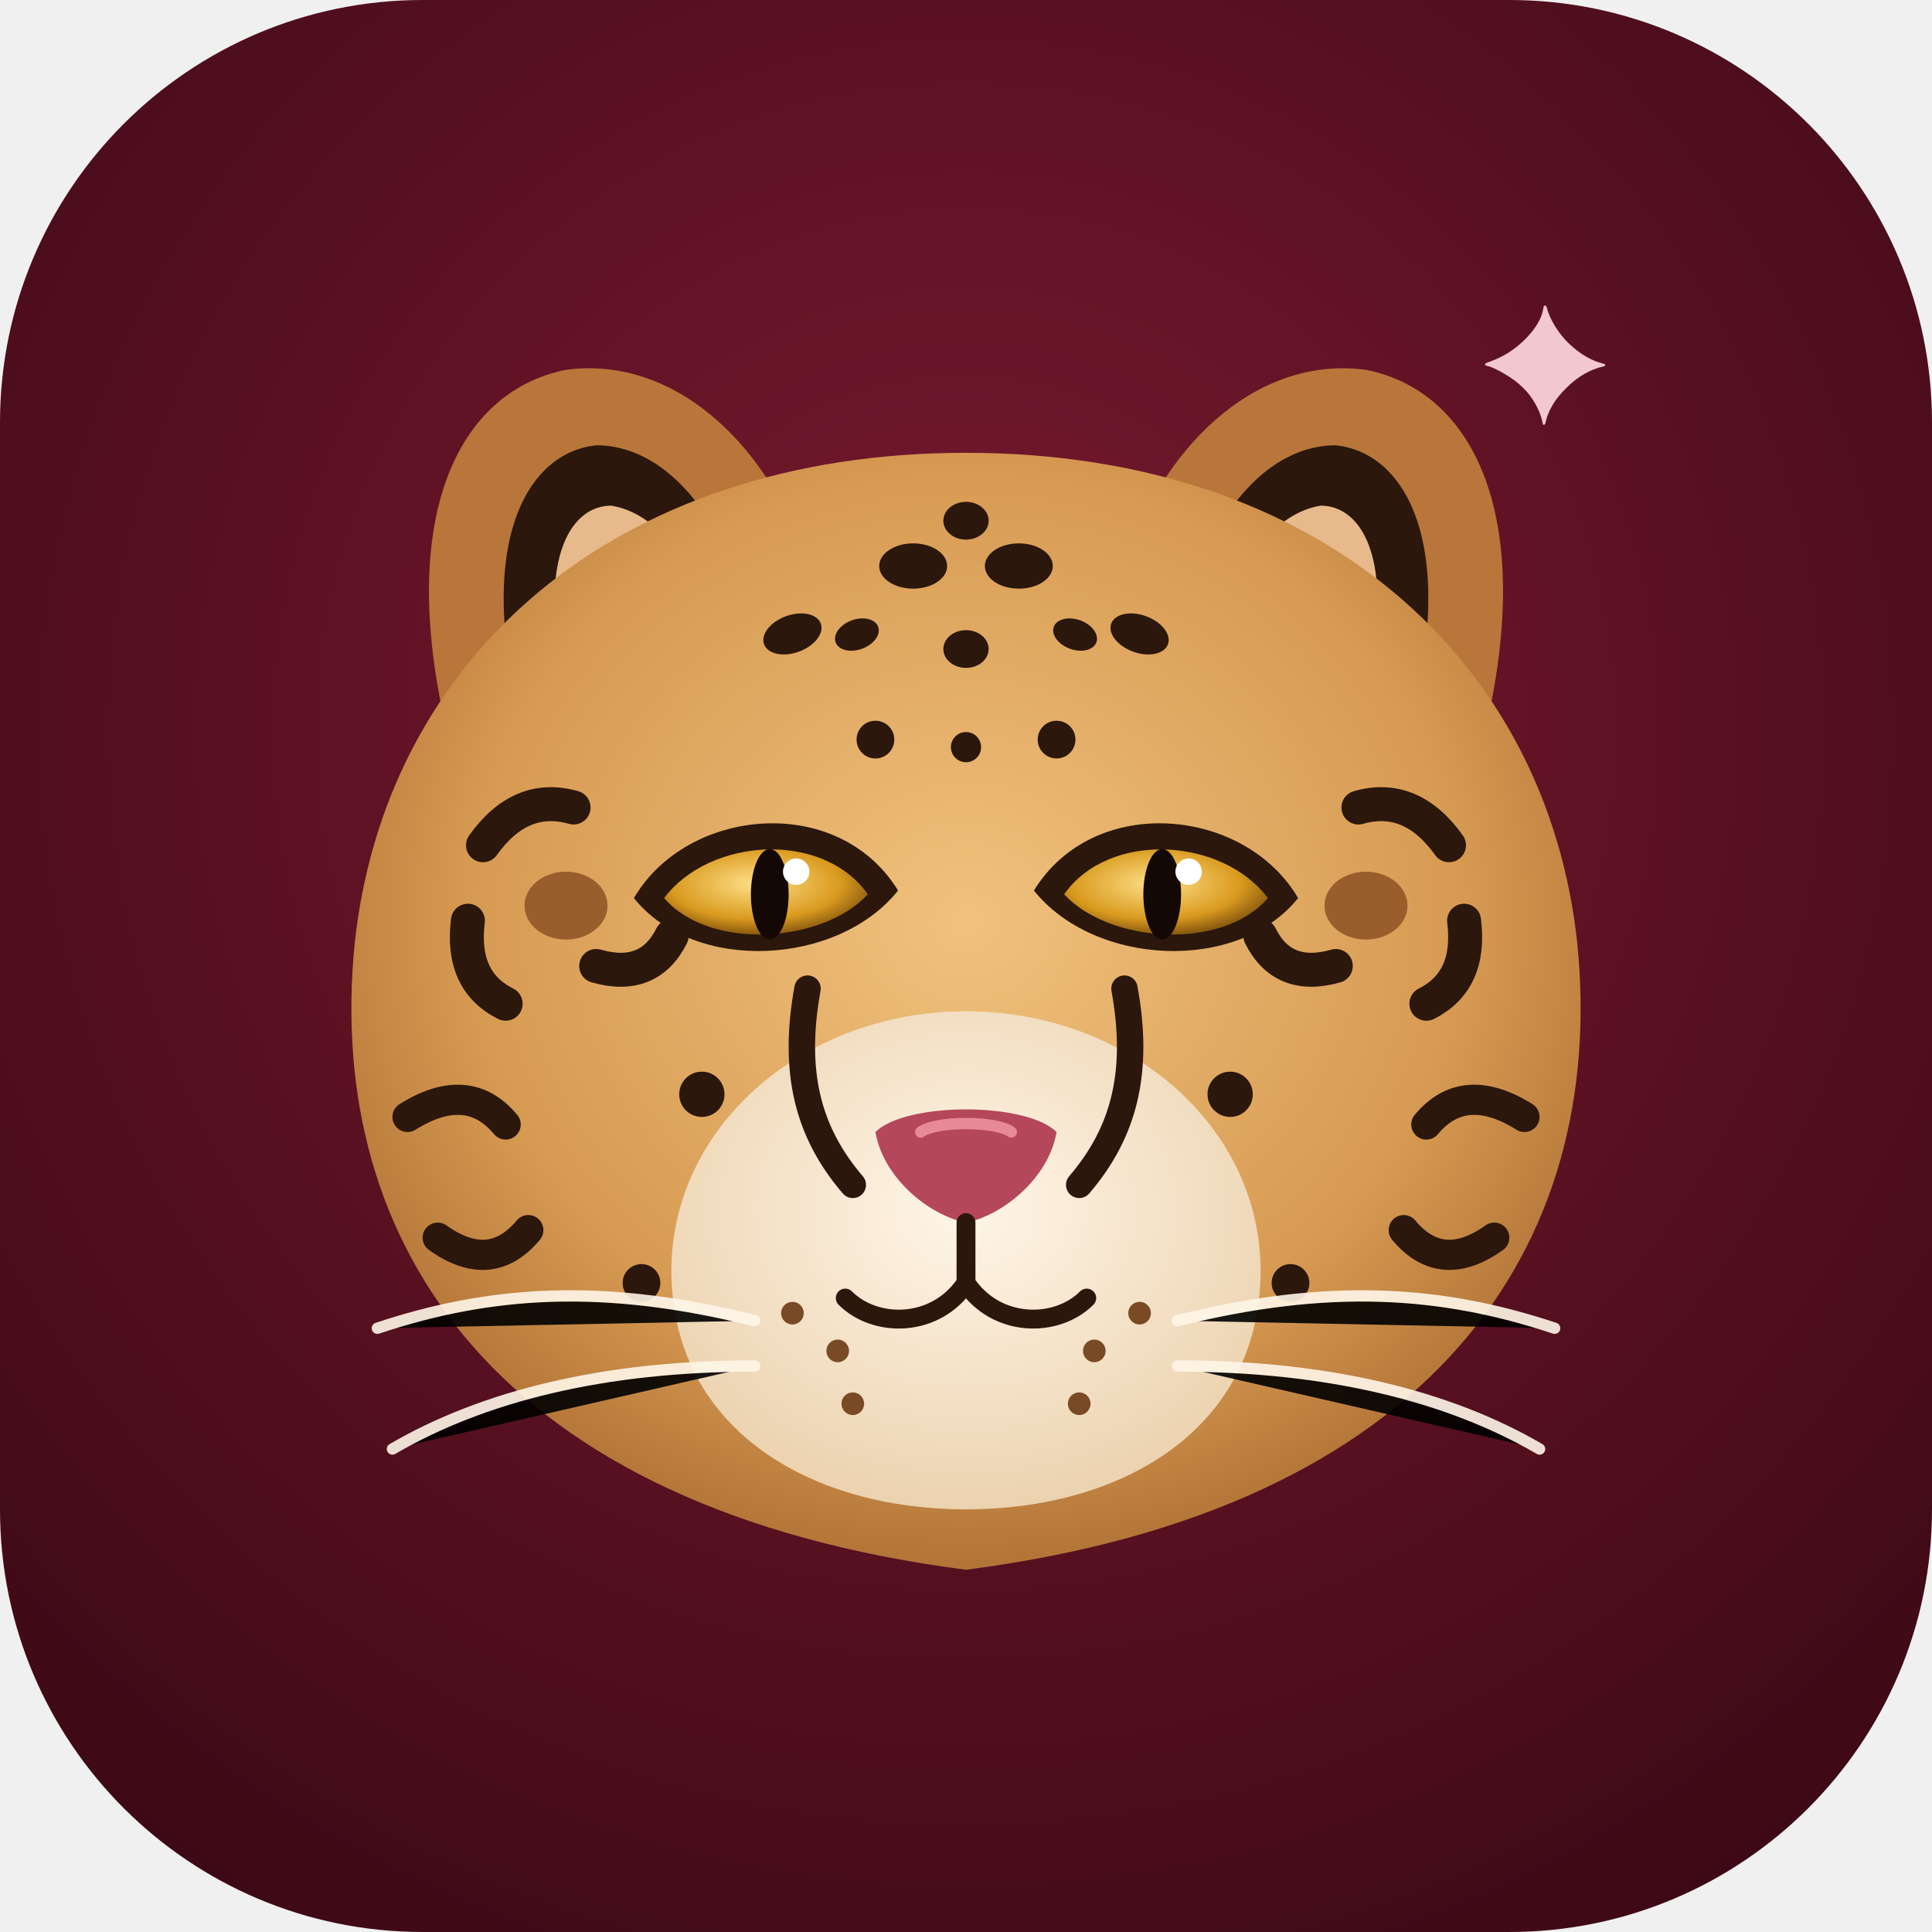
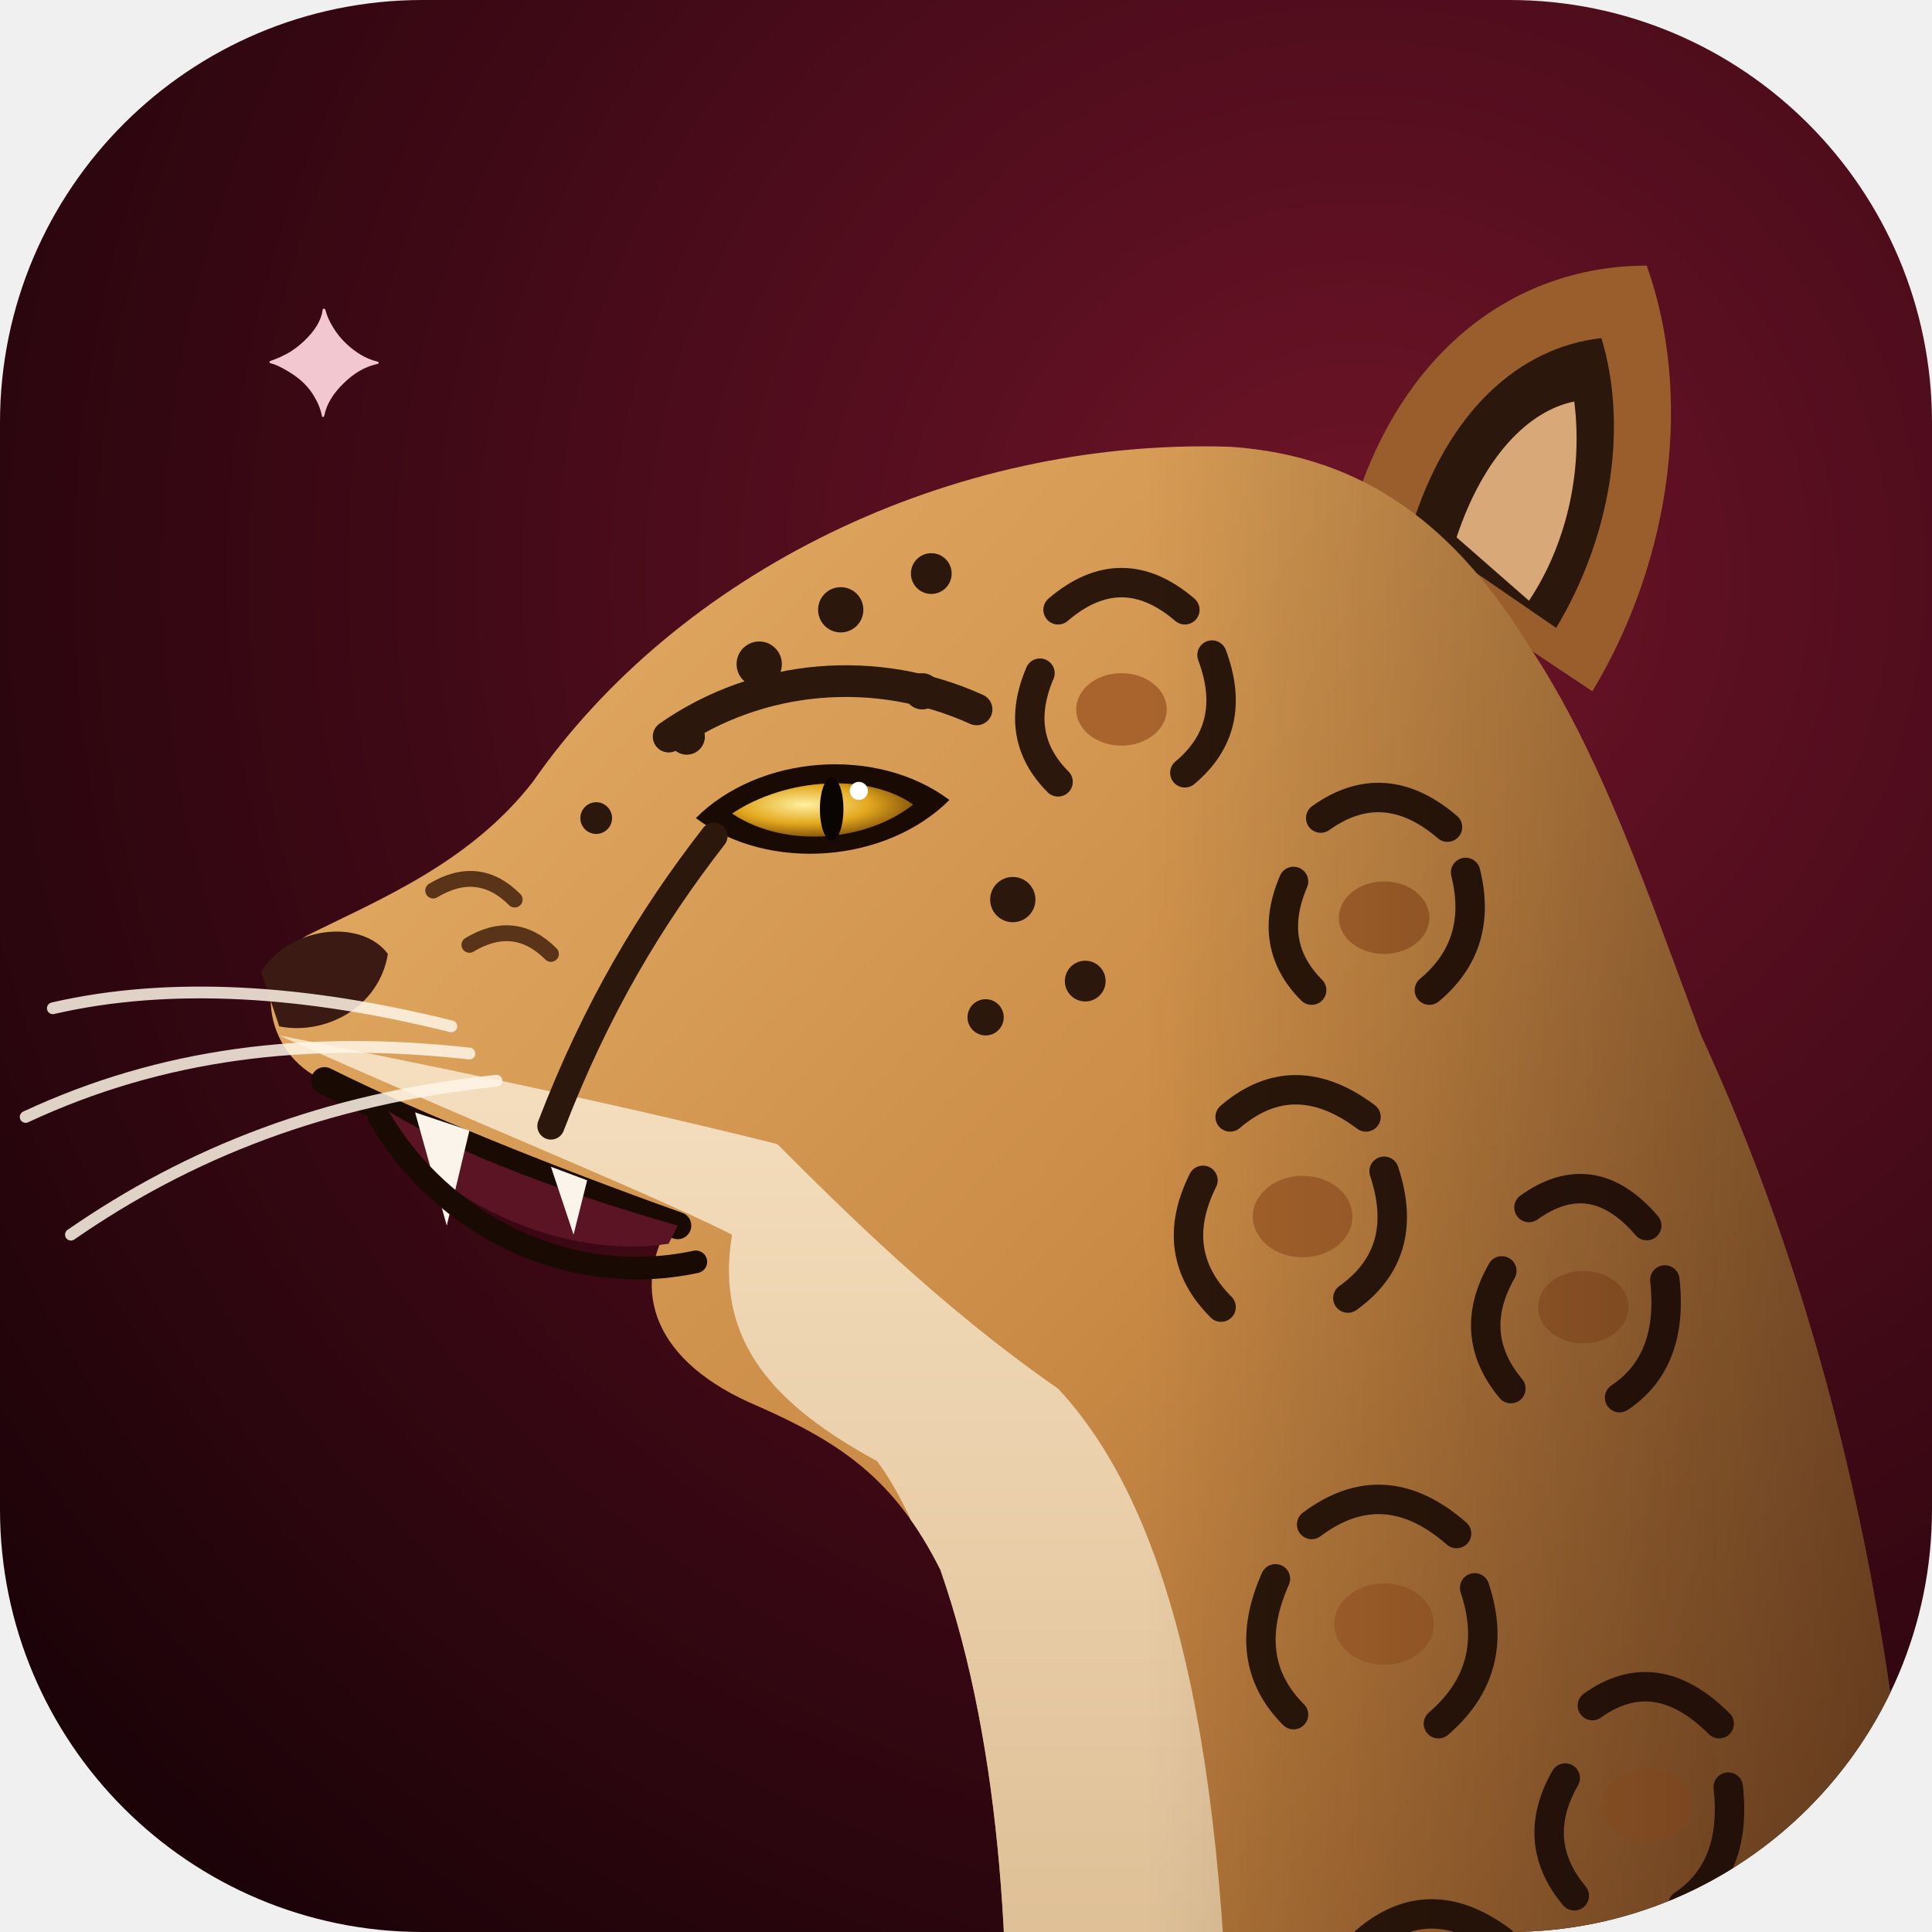
<svg xmlns="http://www.w3.org/2000/svg" viewBox="0 0 512 512">
  <defs>
-     <radialGradient id="bg" cx="50%" cy="38%" r="75%">
-       <stop offset="0" stop-color="#7a1a30" />
-       <stop offset="1" stop-color="#3a0814" />
+     <radialGradient id="bg" cx="70%" cy="30%" r="90%">
+       <stop offset="0" stop-color="#6e1428" />
+       <stop offset=".6" stop-color="#3a0814" />
+       <stop offset="1" stop-color="#1a0308" />
    </radialGradient>
-     <radialGradient id="fur" cx="50%" cy="42%" r="62%">
-       <stop offset="0" stop-color="#f0c27e" />
-       <stop offset=".65" stop-color="#d79a52" />
-       <stop offset="1" stop-color="#a8692f" />
+     <linearGradient id="fur" x1="0" y1="0" x2="1" y2="1">
+       <stop offset="0" stop-color="#e8b26a" />
+       <stop offset=".5" stop-color="#c98a45" />
+       <stop offset="1" stop-color="#8a5226" />
+     </linearGradient>
+     <linearGradient id="light" x1="0" y1="0" x2="0" y2="1">
+       <stop offset="0" stop-color="#f5dfbf" />
+       <stop offset="1" stop-color="#d9b88c" />
+     </linearGradient>
+     <radialGradient id="eye" cx="40%" cy="40%" r="65%">
+       <stop offset="0" stop-color="#fff0a0" />
+       <stop offset=".55" stop-color="#e3a81e" />
+       <stop offset="1" stop-color="#7a4a08" />
    </radialGradient>
-     <radialGradient id="muzzle" cx="50%" cy="40%" r="60%">
-       <stop offset="0" stop-color="#fff6e8" />
-       <stop offset="1" stop-color="#ecd3b0" />
-     </radialGradient>
-     <radialGradient id="eye" cx="45%" cy="40%" r="60%">
-       <stop offset="0" stop-color="#ffe08a" />
-       <stop offset=".7" stop-color="#d99a1e" />
-       <stop offset="1" stop-color="#8a5a10" />
-     </radialGradient>
-     <clipPath id="head">
-       <path d="M256 120 C 350 120 410 175 418 250 C 426 330 380 400 256 416 C 132 400 86 330 94 250 C 102 175 162 120 256 120 Z" />
+     <linearGradient id="shade" x1="0" y1="0" x2="1" y2="0">
+       <stop offset=".55" stop-color="#000" stop-opacity="0" />
+       <stop offset="1" stop-color="#1a0308" stop-opacity=".55" />
+     </linearGradient>
+     <clipPath id="c">
+       <path id="head" d="M300 132 C 238 130 178 160 146 206 C 132 224 112 232 96 240 C 84 247 86 266 100 272 C 128 284 158 296 176 304 C 168 318 172 334 196 344 C 214 352 226 360 236 380 C 250 420 252 470 250 512 L 452 512 C 454 430 440 340 404 262 C 392 230 382 200 366 176 C 350 150 330 134 300 132 Z" />
    </clipPath>
  </defs>
+   <clipPath id="frame">
+     <rect width="512" height="512" rx="112" />
+   </clipPath>
  <rect width="512" height="512" rx="112" fill="url(#bg)" />
-   <path d="M120 200 C 104 140 120 104 150 98 C 180 94 205 120 214 150 Z" fill="#b8763a" />
-   <path d="M392 200 C 408 140 392 104 362 98 C 332 94 307 120 298 150 Z" fill="#b8763a" />
-   <path d="M136 182 C 128 142 140 120 158 118 C 176 118 190 136 196 156 Z" fill="#2b170b" />
-   <path d="M376 182 C 384 142 372 120 354 118 C 336 118 322 136 316 156 Z" fill="#2b170b" />
-   <path d="M148 172 C 144 146 152 134 162 134 C 174 136 182 148 186 160 Z" fill="#e8b98a" />
-   <path d="M364 172 C 368 146 360 134 350 134 C 338 136 330 148 326 160 Z" fill="#e8b98a" />
-   <path d="M256 120 C 350 120 410 175 418 250 C 426 330 380 400 256 416 C 132 400 86 330 94 250 C 102 175 162 120 256 120 Z" fill="url(#fur)" />
-   <g clip-path="url(#head)" fill="#2b170b">
-     <g transform="translate(256 150)">
-       <ellipse cx="-14" cy="0" rx="9" ry="6" />
-       <ellipse cx="14" cy="0" rx="9" ry="6" />
-       <ellipse cx="0" cy="-12" rx="6" ry="5" />
-       <ellipse cx="0" cy="22" rx="6" ry="5" />
+   <g clip-path="url(#frame)">
+     <g transform="translate(-34 -40) scale(1.2)">
+       <path d="M326 150 C 336 112 362 92 392 92 C 402 120 398 156 380 186 Z" fill="#9a5e2c" />
+       <path d="M340 150 C 348 124 364 110 382 108 C 388 128 384 152 372 172 Z" fill="#2b170b" />
+       <path d="M350 152 C 356 134 366 124 376 122 C 378 138 374 154 366 166 Z" fill="#d8a878" />
+       <use href="#head" fill="url(#fur)" />
+       <g clip-path="url(#c)">
+         <path d="M90 262 C 130 280 170 296 190 306 C 186 330 200 344 222 356 C 240 380 250 440 250 512 L 300 512 C 300 430 290 370 262 340 C 236 322 214 300 200 286 C 160 276 120 268 90 262 Z" fill="url(#light)" />
+         <g fill="none" stroke="#2b170b" stroke-width="6.5" stroke-linecap="round">
+           <path d="M262 168 q14 -12 28 0" />
+           <path d="M296 178 q6 16 -6 26" />
+           <path d="M262 206 q-10 -10 -4 -24" />
+           <path d="M320 214 q14 -10 28 2" />
+           <path d="M352 226 q4 16 -8 26" />
+           <path d="M318 252 q-10 -10 -4 -24" />
+           <path d="M300 280 q14 -12 30 0" />
+           <path d="M334 292 q6 18 -8 28" />
+           <path d="M298 322 q-12 -12 -4 -28" />
+           <path d="M366 300 q14 -10 26 4" />
+           <path d="M396 316 q2 18 -10 26" />
+           <path d="M362 340 q-10 -12 -2 -26" />
+           <path d="M318 370 q16 -12 32 2" />
+           <path d="M354 384 q6 18 -8 30" />
+           <path d="M314 412 q-12 -12 -4 -30" />
+           <path d="M380 410 q14 -10 28 4" />
+           <path d="M410 428 q2 18 -10 26" />
+           <path d="M376 452 q-10 -12 -2 -26" />
+           <path d="M330 462 q14 -12 30 0" />
+           <path d="M364 476 q6 18 -8 30" />
+         </g>
+         <g fill="#a8642c">
+           <ellipse cx="276" cy="190" rx="10" ry="8" />
+           <ellipse cx="334" cy="236" rx="10" ry="8" />
+           <ellipse cx="316" cy="302" rx="11" ry="9" />
+           <ellipse cx="378" cy="322" rx="10" ry="8" />
+           <ellipse cx="334" cy="392" rx="11" ry="9" />
+           <ellipse cx="392" cy="432" rx="10" ry="8" />
+         </g>
+         <g fill="#2b170b">
+           <circle cx="196" cy="180" r="5" />
+           <circle cx="214" cy="168" r="5" />
+           <circle cx="234" cy="160" r="4.5" />
+           <circle cx="180" cy="196" r="4" />
+           <circle cx="232" cy="186" r="4" />
+           <circle cx="252" cy="232" r="5" />
+           <circle cx="268" cy="250" r="4.5" />
+           <circle cx="246" cy="258" r="4" />
+           <circle cx="160" cy="214" r="3.5" />
+         </g>
+         <rect x="0" y="0" width="512" height="512" fill="url(#shade)" />
+       </g>
+       <path d="M176 196 C 196 182 222 180 244 190" stroke="#2b170b" stroke-width="7" fill="none" stroke-linecap="round" />
+       <path d="M182 214 C 196 200 222 198 238 210 C 224 224 198 226 182 214 Z" fill="#1a0a04" />
+       <path d="M190 213 C 202 205 220 204 230 211 C 220 219 202 221 190 213 Z" fill="url(#eye)" />
+       <ellipse cx="212" cy="212" rx="2.6" ry="7" fill="#0a0402" />
+       <circle cx="218" cy="208" r="2" fill="#fff" />
+       <path d="M186 218 C 172 236 160 256 150 282" stroke="#2b170b" stroke-width="6" fill="none" stroke-linecap="round" />
+       <path d="M86 248 C 92 238 108 236 114 244 C 112 256 100 262 90 260 Z" fill="#3a1a12" />
+       <path d="M100 272 C 120 282 150 294 178 304" stroke="#1a0a04" stroke-width="6" fill="none" stroke-linecap="round" />
+       <path d="M110 276 C 120 296 150 312 176 308 L 178 304 C 150 296 124 286 110 276 Z" fill="#5a1424" />
+       <path d="M120 279 L 132 283 L 127 304 Z" fill="#fbf4ea" />
+       <path d="M150 291 L 158 294 L 155 306 Z" fill="#fbf4ea" />
+       <path d="M112 280 C 126 304 154 318 182 312" stroke="#1a0a04" stroke-width="5" fill="none" stroke-linecap="round" />
+       <path d="M124 230 q10 -6 18 2 M132 242 q10 -6 18 2" stroke="#5a3418" stroke-width="3.5" fill="none" stroke-linecap="round" />
+       <g stroke="#fff6e8" stroke-width="2.6" stroke-linecap="round" opacity=".85" fill="none">
+         <path d="M132 266 C 96 262 64 266 34 280" />
+         <path d="M138 272 C 100 276 70 288 44 306" />
+         <path d="M128 260 C 96 252 66 250 40 256" />
+       </g>
    </g>
-     <g transform="translate(210 168) rotate(-20)">
-       <ellipse cx="0" cy="0" rx="8" ry="5" />
-       <ellipse cx="16" cy="6" rx="6" ry="4" />
-     </g>
-     <g transform="translate(302 168) rotate(20)">
-       <ellipse cx="0" cy="0" rx="8" ry="5" />
-       <ellipse cx="-16" cy="6" rx="6" ry="4" />
-     </g>
-     <circle cx="232" cy="196" r="5" />
-     <circle cx="280" cy="196" r="5" />
-     <circle cx="256" cy="198" r="4" />
-     <g transform="translate(150 230)">
-       <path d="M-22 -6 q10 -14 24 -10" stroke="#2b170b" stroke-width="9" fill="none" stroke-linecap="round" />
-       <path d="M-26 14 q-2 16 10 22" stroke="#2b170b" stroke-width="9" fill="none" stroke-linecap="round" />
-       <path d="M8 26 q14 4 20 -8" stroke="#2b170b" stroke-width="9" fill="none" stroke-linecap="round" />
-       <ellipse cx="0" cy="10" rx="11" ry="9" fill="#9a5e2c" />
-     </g>
-     <g transform="translate(362 230)">
-       <path d="M22 -6 q-10 -14 -24 -10" stroke="#2b170b" stroke-width="9" fill="none" stroke-linecap="round" />
-       <path d="M26 14 q2 16 -10 22" stroke="#2b170b" stroke-width="9" fill="none" stroke-linecap="round" />
-       <path d="M-8 26 q-14 4 -20 -8" stroke="#2b170b" stroke-width="9" fill="none" stroke-linecap="round" />
-       <ellipse cx="0" cy="10" rx="11" ry="9" fill="#9a5e2c" />
-     </g>
-     <g transform="translate(122 310)">
-       <path d="M-14 -14 q16 -10 26 2" stroke="#2b170b" stroke-width="8" fill="none" stroke-linecap="round" />
-       <path d="M-6 18 q14 10 24 -2" stroke="#2b170b" stroke-width="8" fill="none" stroke-linecap="round" />
-     </g>
-     <g transform="translate(390 310)">
-       <path d="M14 -14 q-16 -10 -26 2" stroke="#2b170b" stroke-width="8" fill="none" stroke-linecap="round" />
-       <path d="M6 18 q-14 10 -24 -2" stroke="#2b170b" stroke-width="8" fill="none" stroke-linecap="round" />
-     </g>
-     <circle cx="186" cy="290" r="6" />
-     <circle cx="326" cy="290" r="6" />
-     <circle cx="170" cy="340" r="5" />
-     <circle cx="342" cy="340" r="5" />
  </g>
-   <path d="M256 268 C 300 268 336 300 334 340 C 332 380 296 400 256 400 C 216 400 180 380 178 340 C 176 300 212 268 256 268 Z" fill="url(#muzzle)" />
-   <path d="M214 262 C 210 284 214 300 226 314" stroke="#2b170b" stroke-width="7" fill="none" stroke-linecap="round" />
-   <path d="M298 262 C 302 284 298 300 286 314" stroke="#2b170b" stroke-width="7" fill="none" stroke-linecap="round" />
-   <g>
-     <path d="M168 238 C 182 214 222 210 238 236 C 222 256 184 258 168 238 Z" fill="#2b170b" />
-     <path d="M176 238 C 188 222 218 220 230 237 C 218 250 188 252 176 238 Z" fill="url(#eye)" />
-     <ellipse cx="204" cy="237" rx="5" ry="12" fill="#140804" />
-     <circle cx="211" cy="231" r="3.5" fill="#fff" />
-     <path d="M344 238 C 330 214 290 210 274 236 C 290 256 328 258 344 238 Z" fill="#2b170b" />
-     <path d="M336 238 C 324 222 294 220 282 237 C 294 250 324 252 336 238 Z" fill="url(#eye)" />
-     <ellipse cx="308" cy="237" rx="5" ry="12" fill="#140804" />
-     <circle cx="315" cy="231" r="3.5" fill="#fff" />
-   </g>
-   <path d="M232 300 C 240 292 272 292 280 300 C 278 312 266 322 256 324 C 246 322 234 312 232 300 Z" fill="#b5475c" />
-   <path d="M244 300 C 248 297 264 297 268 300" stroke="#e8899a" stroke-width="3" fill="none" stroke-linecap="round" />
-   <path d="M256 324 L256 340 M256 340 C 248 352 232 352 224 344 M256 340 C 264 352 280 352 288 344" stroke="#2b170b" stroke-width="5" fill="none" stroke-linecap="round" />
-   <g fill="#7a4a24">
-     <circle cx="222" cy="358" r="3" />
-     <circle cx="210" cy="348" r="3" />
-     <circle cx="226" cy="372" r="3" />
-     <circle cx="290" cy="358" r="3" />
-     <circle cx="302" cy="348" r="3" />
-     <circle cx="286" cy="372" r="3" />
-   </g>
-   <g stroke="#fff6e8" stroke-width="3" stroke-linecap="round" opacity=".9">
-     <path d="M200 350 C 160 340 130 342 100 352" />
-     <path d="M200 362 C 160 362 128 370 104 384" />
-     <path d="M312 350 C 352 340 382 342 412 352" />
-     <path d="M312 362 C 352 362 384 370 408 384" />
-   </g>
-   <text x="392" y="112" font-size="44" fill="#f3c7cf" font-family="serif">✦</text>
+   <text x="70" y="110" font-size="40" fill="#f3c7cf" font-family="serif">✦</text>
</svg>
